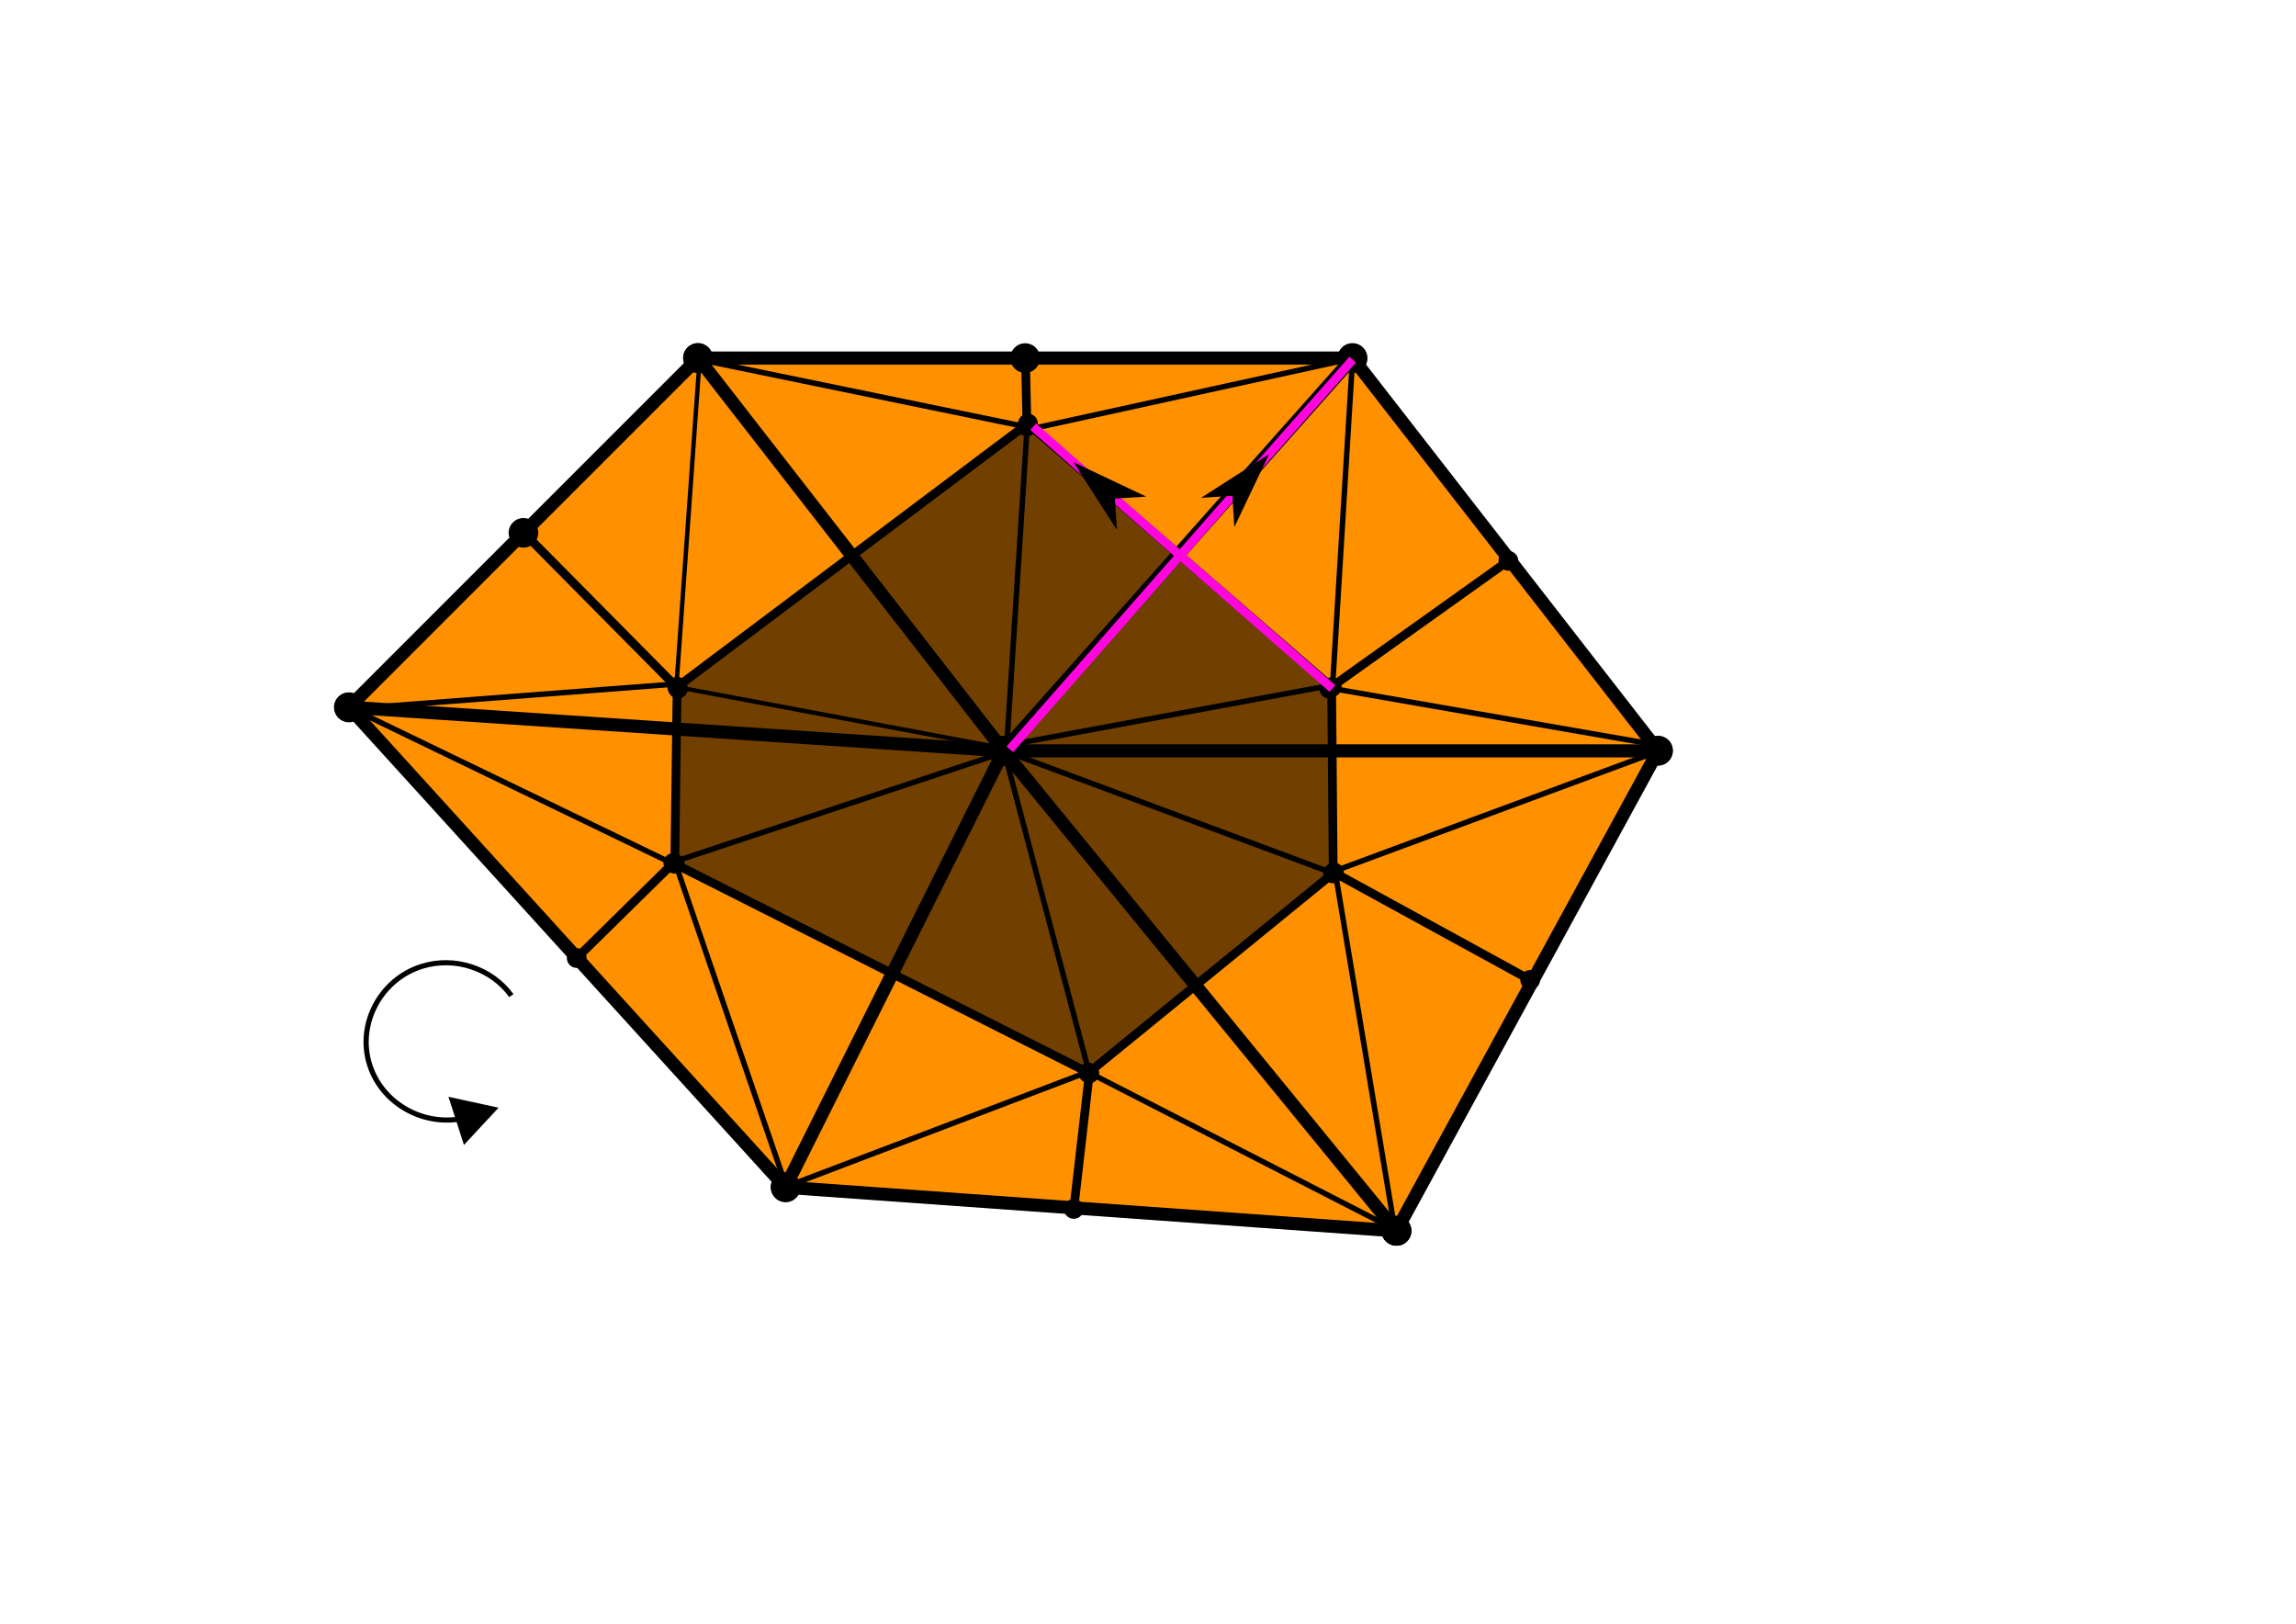
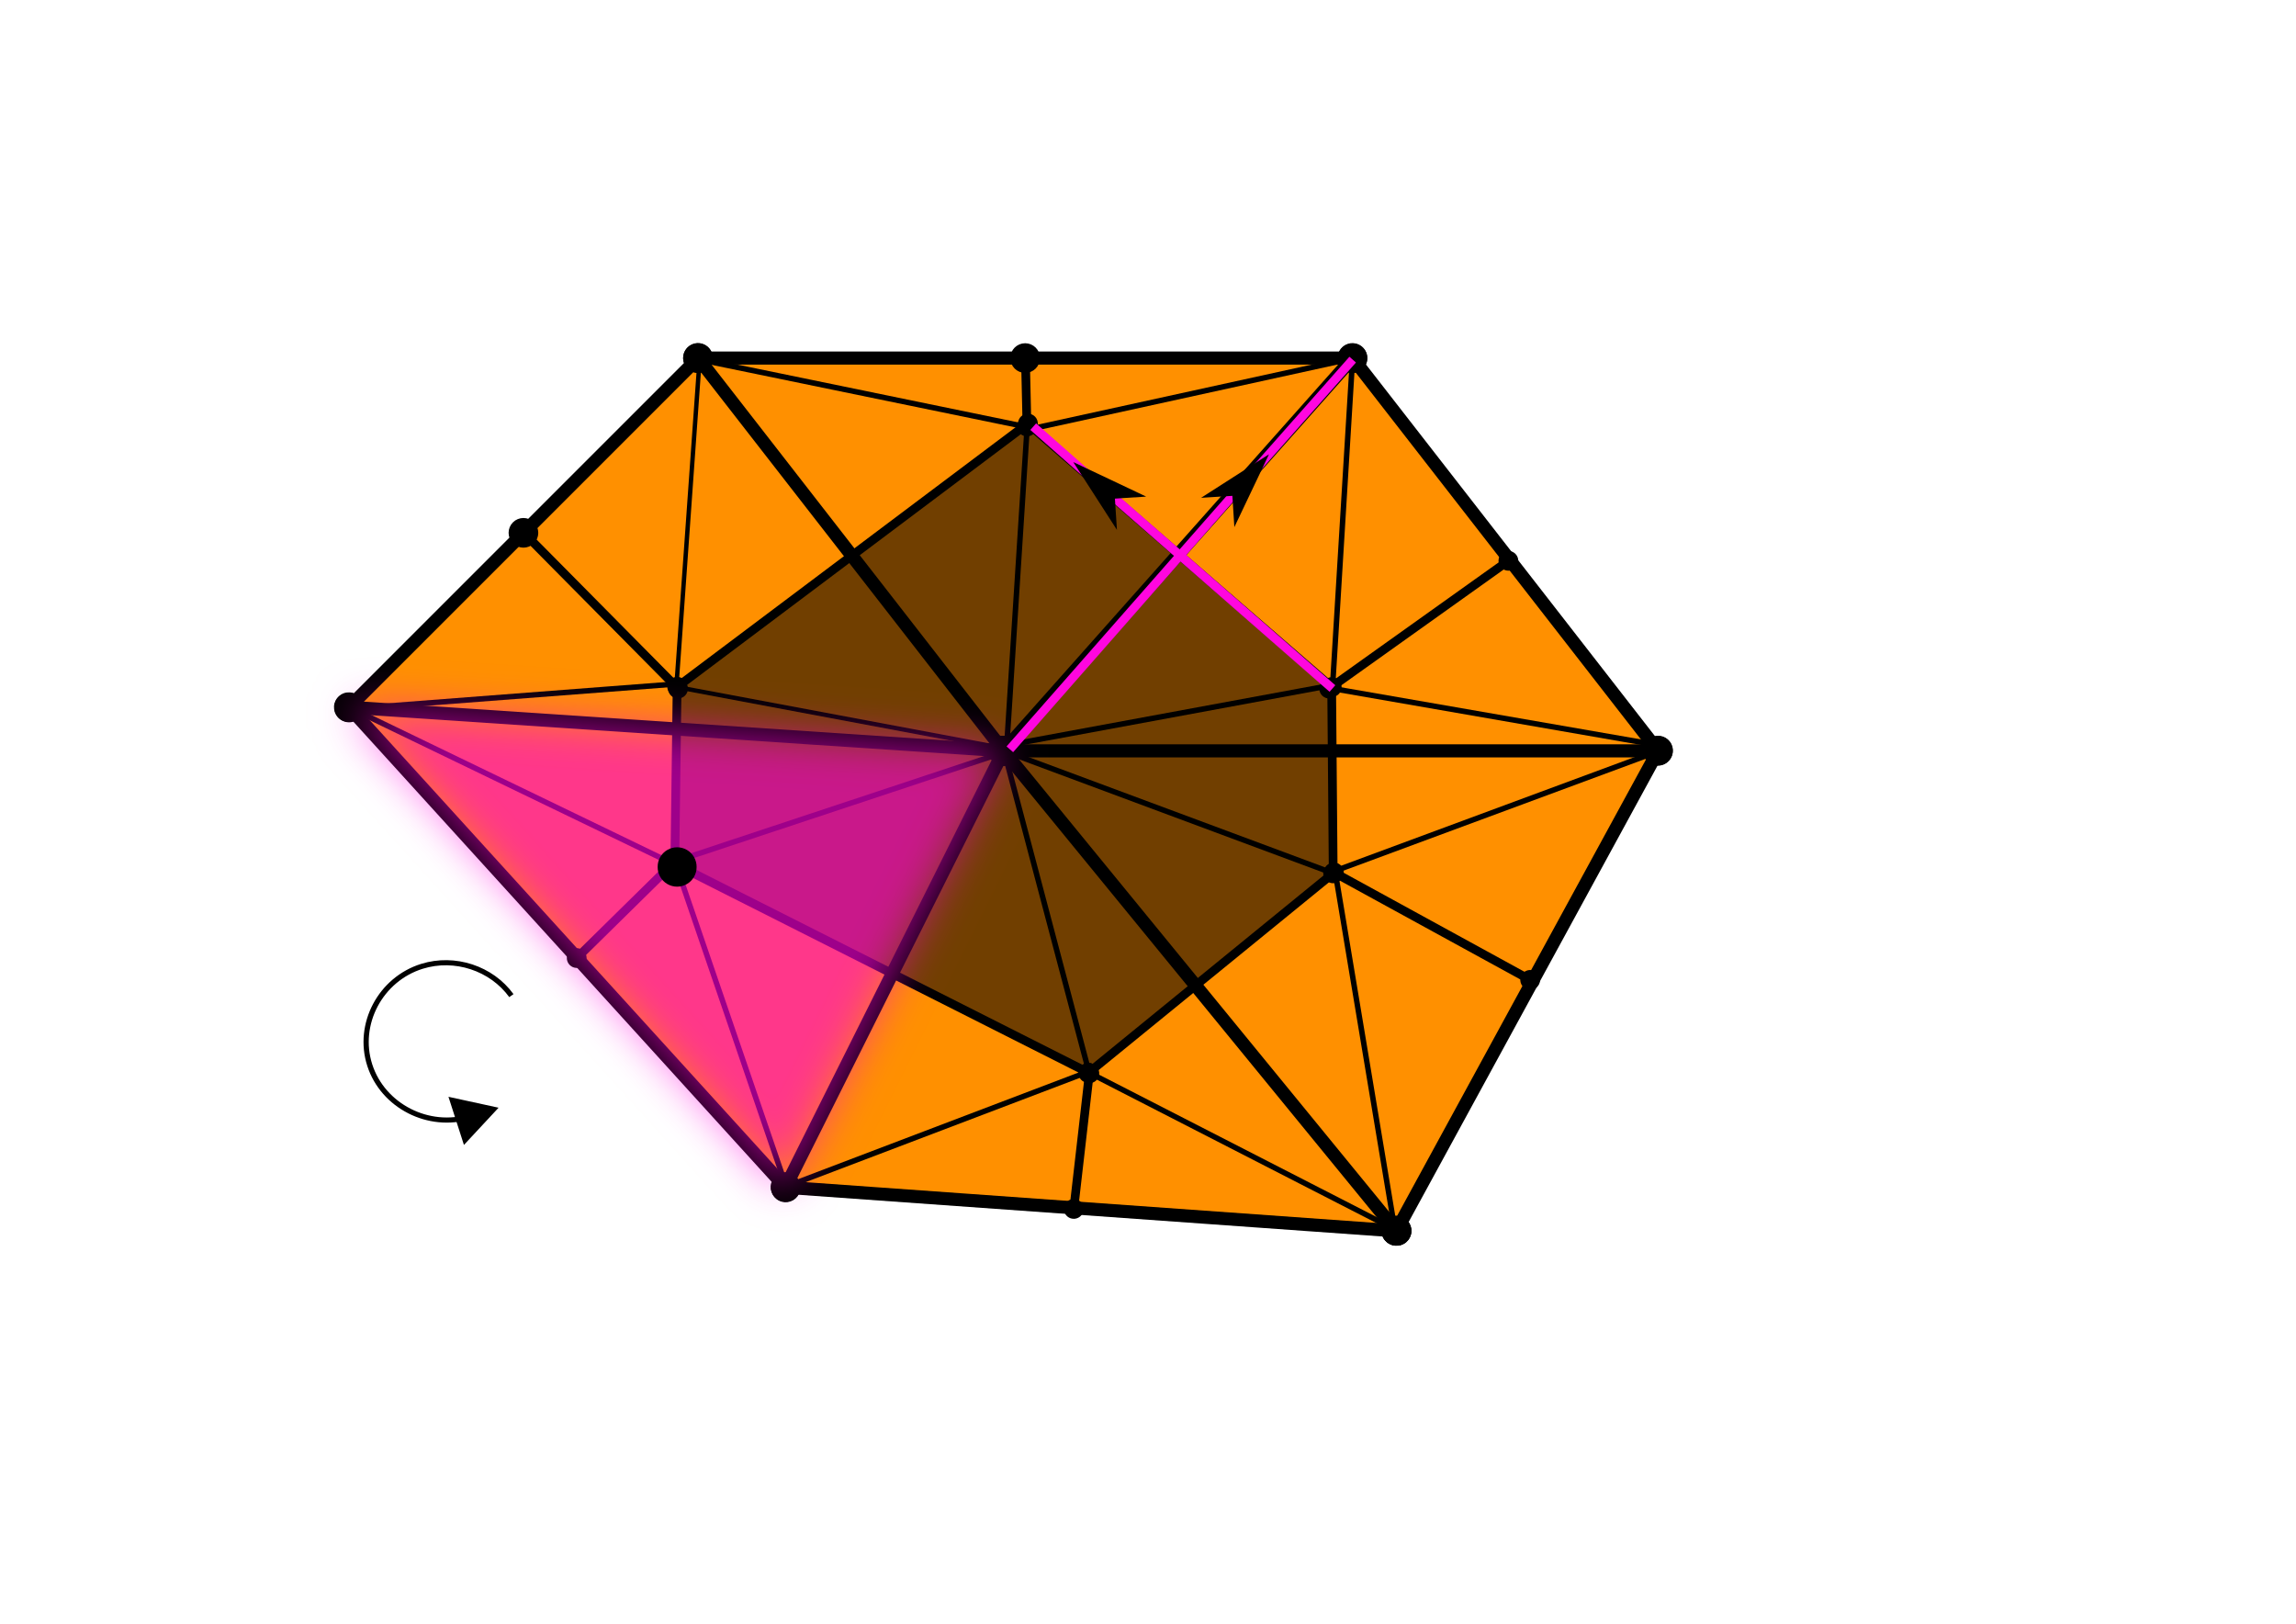
<svg xmlns="http://www.w3.org/2000/svg" xmlns:ns1="http://www.openswatchbook.org/uri/2009/osb" width="1052.362" height="744.094" id="svg2" version="1.1">
  <defs id="defs4">
    <marker orient="auto" refY="0.0" refX="0.0" id="Arrow1Mend" style="overflow:visible;">
      <path id="path4104" d="M 0.0,0.0 L 5.0,-5.0 L -12.5,0.0 L 5.0,5.0 L 0.0,0.0 z " style="fill-rule:evenodd;stroke:#000000;stroke-width:1.0pt;" transform="scale(0.4) rotate(180) translate(10,0)" />
    </marker>
    <marker orient="auto" refY="0.0" refX="0.0" id="Arrow1Send" style="overflow:visible;">
      <path id="path4110" d="M 0.0,0.0 L 5.0,-5.0 L -12.5,0.0 L 5.0,5.0 L 0.0,0.0 z " style="fill-rule:evenodd;stroke:#000000;stroke-width:1.0pt;" transform="scale(0.2) rotate(180) translate(6,0)" />
    </marker>
    <linearGradient id="linearGradient11342" ns1:paint="solid">
      <stop style="stop-color:#ff06df;stop-opacity:1;" offset="0" id="stop11344" />
    </linearGradient>
    <marker orient="auto" refY="0.0" refX="0.0" id="TriangleOutL" style="overflow:visible">
      <path id="path4237" d="M 5.77,0.0 L -2.88,5.0 L -2.88,-5.0 L 5.77,0.0 z " style="fill-rule:evenodd;stroke:#000000;stroke-width:1.0pt" transform="scale(0.8)" />
    </marker>
    <marker orient="auto" refY="0.0" refX="0.0" id="TriangleInL" style="overflow:visible">
      <path id="path4228" d="M 5.77,0.0 L -2.88,5.0 L -2.88,-5.0 L 5.77,0.0 z " style="fill-rule:evenodd;stroke:#000000;stroke-width:1.0pt" transform="scale(-0.8)" />
    </marker>
    <marker orient="auto" refY="0.0" refX="0.0" id="Arrow2Lstart" style="overflow:visible">
      <path id="path4113" style="fill-rule:evenodd;stroke-width:0.625;stroke-linejoin:round" d="M 8.719,4.034 L -2.207,0.016 L 8.719,-4.002 C 6.973,-1.63 6.983,1.616 8.719,4.034 z " transform="scale(1.1) translate(1,0)" />
    </marker>
    <marker orient="auto" refY="0.0" refX="0.0" id="Arrow2Lend" style="overflow:visible;">
      <path id="path4116" style="fill-rule:evenodd;stroke-width:0.625;stroke-linejoin:round;" d="M 8.719,4.034 L -2.207,0.016 L 8.719,-4.002 C 6.973,-1.63 6.983,1.616 8.719,4.034 z " transform="scale(1.1) rotate(180) translate(1,0)" />
    </marker>
    <marker orient="auto" refY="0.0" refX="0.0" id="Arrow1Lstart" style="overflow:visible">
      <path id="path4095" d="M 0.0,0.0 L 5.0,-5.0 L -12.5,0.0 L 5.0,5.0 L 0.0,0.0 z " style="fill-rule:evenodd;stroke:#000000;stroke-width:1.0pt" transform="scale(0.8) translate(12.5,0)" />
    </marker>
    <marker orient="auto" refY="0.0" refX="0.0" id="Arrow1Lend" style="overflow:visible;">
      <path id="path4098" d="M 0.0,0.0 L 5.0,-5.0 L -12.5,0.0 L 5.0,5.0 L 0.0,0.0 z " style="fill-rule:evenodd;stroke:#000000;stroke-width:1.0pt;" transform="scale(0.8) rotate(180) translate(12.5,0)" />
    </marker>
    <marker orient="auto" refY="0.0" refX="0.0" id="DotS" style="overflow:visible">
      <path id="path4162" d="M -2.5,-1.0 C -2.5,1.76 -4.74,4.0 -7.5,4.0 C -10.26,4.0 -12.5,1.76 -12.5,-1.0 C -12.5,-3.76 -10.26,-6.0 -7.5,-6.0 C -4.74,-6.0 -2.5,-3.76 -2.5,-1.0 z " style="fill-rule:evenodd;stroke:#000000;stroke-width:1.0pt" transform="scale(0.2) translate(7.4, 1)" />
    </marker>
    <marker orient="auto" refY="0.0" refX="0.0" id="DotM" style="overflow:visible">
      <path id="path4159" d="M -2.5,-1.0 C -2.5,1.76 -4.74,4.0 -7.5,4.0 C -10.26,4.0 -12.5,1.76 -12.5,-1.0 C -12.5,-3.76 -10.26,-6.0 -7.5,-6.0 C -4.74,-6.0 -2.5,-3.76 -2.5,-1.0 z " style="fill-rule:evenodd;stroke:#000000;stroke-width:1.0pt" transform="scale(0.4) translate(7.4, 1)" />
    </marker>
+     <filter id="filter3906" x="-0.08" width="1.16" y="-0.109" height="1.217">
+       <feGaussianBlur stdDeviation="9.994" id="feGaussianBlur3908" />
+     </filter>
  </defs>
  <g id="layer1" transform="translate(0,-308.2677)">
    <path style="color:#000000;fill:#ff9000;fill-opacity:1;stroke:#000000;stroke-width:6;stroke-linecap:butt;stroke-linejoin:miter;stroke-miterlimit:4;stroke-opacity:1;stroke-dasharray:none;stroke-dashoffset:0;marker:none;marker-start:url(#DotS);marker-mid:url(#DotS);marker-end:url(#DotS);visibility:visible;display:inline;overflow:visible;enable-background:accumulate" d="m 640,564.094 -280,-20 -200,-220 80,-80 80,-80 150,0 150,0 140,180 c -40,73.333 -80,146.667 -120,220 z" id="path3011" transform="translate(0,308.2677)" />
    <path style="color:#000000;fill:#713f00;stroke:#000000;stroke-width:4;stroke-linecap:butt;stroke-linejoin:miter;stroke-miterlimit:4;stroke-opacity:1;stroke-dasharray:none;stroke-dashoffset:0;marker:none;visibility:visible;display:inline;overflow:visible;enable-background:accumulate;fill-opacity:1;opacity:1;fill-rule:nonzero;marker-start:url(#DotS);marker-mid:url(#DotS);marker-end:url(#DotS)" d="M 498.929,799.862 611.071,708.434 610.357,623.076 471.071,502.362 310.357,623.076 309.286,704.148 z" id="path3015-3" />
    <path style="color:#000000;fill:none;stroke:#000000;stroke-width:6;stroke-linecap:butt;stroke-linejoin:miter;stroke-miterlimit:4;stroke-opacity:1;stroke-dasharray:none;stroke-dashoffset:0;marker:none;visibility:visible;display:inline;overflow:visible;enable-background:accumulate;marker-start:url(#DotS);marker-mid:url(#DotS);marker-end:url(#DotS)" d="m 460,344.094 -100,200" id="path3015" transform="translate(0,308.2677)" />
    <path style="color:#000000;fill:none;stroke:#000000;stroke-width:6;stroke-linecap:butt;stroke-linejoin:miter;stroke-miterlimit:4;stroke-opacity:1;stroke-dasharray:none;stroke-dashoffset:0;marker:none;visibility:visible;display:inline;overflow:visible;enable-background:accumulate;marker-start:url(#DotS);marker-mid:url(#DotS);marker-end:url(#DotS)" d="m 460,652.362 160,-180" id="path3019" />
    <path style="color:#000000;fill:none;stroke:#000000;stroke-width:6;stroke-linecap:butt;stroke-linejoin:miter;stroke-miterlimit:4;stroke-opacity:1;stroke-dasharray:none;stroke-dashoffset:0;marker:none;visibility:visible;display:inline;overflow:visible;enable-background:accumulate;marker-start:url(#DotS);marker-mid:url(#DotS);marker-end:url(#DotS)" d="m 160,324.094 300,20" id="path3039" transform="translate(0,308.2677)" />
    <path style="color:#000000;fill:none;stroke:#000000;stroke-width:6;stroke-linecap:butt;stroke-linejoin:miter;stroke-miterlimit:4;stroke-opacity:1;stroke-dasharray:none;stroke-dashoffset:0;marker:none;visibility:visible;display:inline;overflow:visible;enable-background:accumulate;marker-start:url(#DotS);marker-mid:url(#DotS);marker-end:url(#DotS)" d="m 320,164.094 140,180" id="path3041" transform="translate(0,308.2677)" />
    <path style="color:#000000;fill:none;stroke:#000000;stroke-width:6;stroke-linecap:butt;stroke-linejoin:miter;stroke-miterlimit:4;stroke-opacity:1;stroke-dasharray:none;stroke-dashoffset:0;marker:none;visibility:visible;display:inline;overflow:visible;enable-background:accumulate;marker-start:url(#DotS);marker-mid:url(#DotS);marker-end:url(#DotS)" d="m 460,344.094 180,220" id="path3133" transform="translate(0,308.2677)" />
    <path style="color:#000000;fill:none;stroke:#000000;stroke-width:6;stroke-linecap:butt;stroke-linejoin:miter;stroke-miterlimit:4;stroke-opacity:1;stroke-dasharray:none;stroke-dashoffset:0;marker:none;visibility:visible;display:inline;overflow:visible;enable-background:accumulate;marker-start:url(#DotS);marker-mid:url(#DotS);marker-end:url(#DotS)" d="m 460,344.094 300,0" id="path3135" transform="translate(0,308.2677)" />
    <path style="color:#000000;fill:none;stroke:#000000;stroke-width:4;stroke-linecap:butt;stroke-linejoin:miter;stroke-miterlimit:4;stroke-opacity:1;stroke-dasharray:none;stroke-dashoffset:0;marker:none;visibility:visible;display:inline;overflow:visible;enable-background:accumulate;marker-start:url(#DotS);marker-mid:url(#DotS);marker-end:url(#DotS)" d="m 470,164.094 0.714,31.429" id="path3281" transform="translate(0,308.2677)" />
    <path style="color:#000000;fill:none;stroke:#000000;stroke-width:4;stroke-linecap:butt;stroke-linejoin:miter;stroke-miterlimit:4;stroke-opacity:1;stroke-dasharray:none;stroke-dashoffset:0;marker:none;visibility:visible;display:inline;overflow:visible;enable-background:accumulate;marker-start:url(#DotS);marker-mid:url(#DotS);marker-end:url(#DotS)" d="M 310.714,315.523 240,244.094" id="path3283" transform="translate(0,308.2677)" />
    <path style="color:#000000;fill:none;stroke:#000000;stroke-width:4;stroke-linecap:butt;stroke-linejoin:miter;stroke-miterlimit:4;stroke-opacity:1;stroke-dasharray:none;stroke-dashoffset:0;marker:none;visibility:visible;display:inline;overflow:visible;enable-background:accumulate;marker-start:url(#DotS);marker-mid:url(#DotS);marker-end:url(#DotS)" d="m 308.571,395.523 -44.286,43.571" id="path3285" transform="translate(0,308.2677)" />
    <path style="color:#000000;fill:none;stroke:#000000;stroke-width:4;stroke-linecap:butt;stroke-linejoin:miter;stroke-miterlimit:4;stroke-opacity:1;stroke-dasharray:none;stroke-dashoffset:0;marker:none;visibility:visible;display:inline;overflow:visible;enable-background:accumulate;marker-start:url(#DotS);marker-mid:url(#DotS);marker-end:url(#DotS)" d="m 499.286,491.952 -7.143,62.143" id="path3287" transform="translate(0,308.2677)" />
    <path style="color:#000000;fill:none;stroke:#000000;stroke-width:4;stroke-linecap:butt;stroke-linejoin:miter;stroke-miterlimit:4;stroke-opacity:1;stroke-dasharray:none;stroke-dashoffset:0;marker:none;visibility:visible;display:inline;overflow:visible;enable-background:accumulate;marker-start:url(#DotS);marker-mid:url(#DotS);marker-end:url(#DotS)" d="m 611.436,708.084 89.985,49.271" id="path3289" />
    <path style="color:#000000;fill:none;stroke:#000000;stroke-width:4;stroke-linecap:butt;stroke-linejoin:miter;stroke-miterlimit:4;stroke-opacity:1;stroke-dasharray:none;stroke-dashoffset:0;marker:none;visibility:visible;display:inline;overflow:visible;enable-background:accumulate;marker-start:url(#DotS);marker-mid:url(#DotS);marker-end:url(#DotS)" d="m 609.286,315.523 82.143,-58.571" id="path3291" transform="translate(0,308.2677)" />
    <path style="color:#000000;fill:none;stroke:#000000;stroke-width:2.5;stroke-linecap:butt;stroke-linejoin:miter;stroke-miterlimit:4;stroke-opacity:1;stroke-dasharray:none;stroke-dashoffset:0;marker:none;visibility:visible;display:inline;overflow:visible;enable-background:accumulate;marker-start:url(#DotS);marker-mid:url(#DotS);marker-end:url(#DotS)" d="m 461.429,341.952 9.286,-145 150,-32.857" id="path4069" transform="translate(0,308.2677)" />
    <path style="color:#000000;fill:none;stroke:#000000;stroke-width:2.5;stroke-linecap:butt;stroke-linejoin:miter;stroke-miterlimit:4;stroke-opacity:1;stroke-dasharray:none;stroke-dashoffset:0;marker:none;marker-start:url(#DotS);marker-mid:url(#DotS);marker-end:url(#DotS);visibility:visible;display:inline;overflow:visible;enable-background:accumulate" d="M 470,195.523 320.714,164.809" id="path4071" transform="translate(0,308.2677)" />
    <path style="color:#000000;fill:none;stroke:#000000;stroke-width:2.5;stroke-linecap:butt;stroke-linejoin:miter;stroke-miterlimit:4;stroke-opacity:1;stroke-dasharray:none;stroke-dashoffset:0;marker:none;visibility:visible;display:inline;overflow:visible;enable-background:accumulate;marker-start:url(#DotS);marker-mid:url(#DotS);marker-end:url(#DotS)" d="m 620,163.38 -9.286,152.143 147.857,25.714" id="path4073" transform="translate(0,308.2677)" />
    <path style="color:#000000;fill:none;stroke:#000000;stroke-width:2.5;stroke-linecap:butt;stroke-linejoin:miter;stroke-miterlimit:4;stroke-opacity:1;stroke-dasharray:none;stroke-dashoffset:0;marker:none;visibility:visible;display:inline;overflow:visible;enable-background:accumulate;marker-start:url(#DotS);marker-mid:url(#DotS);marker-end:url(#DotS)" d="M 610,314.094 459.286,341.952" id="path4075" transform="translate(0,308.2677)" />
    <path style="color:#000000;fill:none;stroke:#000000;stroke-width:2.5;stroke-linecap:butt;stroke-linejoin:miter;stroke-miterlimit:4;stroke-opacity:1;stroke-dasharray:none;stroke-dashoffset:0;marker:none;visibility:visible;display:inline;overflow:visible;enable-background:accumulate;marker-start:url(#DotS);marker-mid:url(#DotS);marker-end:url(#DotS)" d="m 758.571,344.809 -148.571,55 -147.857,-55" id="path4077" transform="translate(0,308.2677)" />
    <path style="color:#000000;fill:none;stroke:#000000;stroke-width:2.5;stroke-linecap:butt;stroke-linejoin:miter;stroke-miterlimit:4;stroke-opacity:1;stroke-dasharray:none;stroke-dashoffset:0;marker:none;visibility:visible;display:inline;overflow:visible;enable-background:accumulate;marker-start:url(#DotS);marker-mid:url(#DotS);marker-end:url(#DotS)" d="M 612.143,400.523 639.286,563.38" id="path4079" transform="translate(0,308.2677)" />
    <path style="color:#000000;fill:none;stroke:#000000;stroke-width:2.5;stroke-linecap:butt;stroke-linejoin:miter;stroke-miterlimit:4;stroke-opacity:1;stroke-dasharray:none;stroke-dashoffset:0;marker:none;visibility:visible;display:inline;overflow:visible;enable-background:accumulate;marker-start:url(#DotS);marker-mid:url(#DotS);marker-end:url(#DotS)" d="M 637.857,562.666 498.571,491.237 361.429,543.38" id="path4081" transform="translate(0,308.2677)" />
    <path style="color:#000000;fill:none;stroke:#000000;stroke-width:2.5;stroke-linecap:butt;stroke-linejoin:miter;stroke-miterlimit:4;stroke-opacity:1;stroke-dasharray:none;stroke-dashoffset:0;marker:none;visibility:visible;display:inline;overflow:visible;enable-background:accumulate;marker-start:url(#DotS);marker-mid:url(#DotS);marker-end:url(#DotS)" d="M 499.286,491.952 460,343.38" id="path4083" transform="translate(0,308.2677)" />
    <path style="color:#000000;fill:none;stroke:#000000;stroke-width:2.5;stroke-linecap:butt;stroke-linejoin:miter;stroke-miterlimit:4;stroke-opacity:1;stroke-dasharray:none;stroke-dashoffset:0;marker:none;visibility:visible;display:inline;overflow:visible;enable-background:accumulate;marker-start:url(#DotS);marker-mid:url(#DotS);marker-end:url(#DotS)" d="m 460,344.809 -150.714,50 51.429,150" id="path4085" transform="translate(0,308.2677)" />
    <path style="color:#000000;fill:none;stroke:#000000;stroke-width:2.5;stroke-linecap:butt;stroke-linejoin:miter;stroke-miterlimit:4;stroke-opacity:1;stroke-dasharray:none;stroke-dashoffset:0;marker:none;visibility:visible;display:inline;overflow:visible;enable-background:accumulate;marker-start:url(#DotS);marker-mid:url(#DotS);marker-end:url(#DotS)" d="M 309.286,396.237 161.429,324.809 310.714,313.38" id="path4087" transform="translate(0,308.2677)" />
    <path style="color:#000000;fill:none;stroke:#000000;stroke-width:2;stroke-linecap:butt;stroke-linejoin:miter;stroke-miterlimit:4;stroke-opacity:1;stroke-dasharray:none;stroke-dashoffset:0;marker:none;visibility:visible;display:inline;overflow:visible;enable-background:accumulate;marker-start:url(#DotS);marker-mid:url(#DotS);marker-end:url(#DotS)" d="M 320.714,164.094 310,314.809 458.571,342.666" id="path4089" transform="translate(0,308.2677)" />
    <path style="fill:none;stroke:#000000;stroke-width:4;stroke-linecap:butt;stroke-linejoin:miter;stroke-miterlimit:4;stroke-opacity:1;stroke-dasharray:none;marker-start:url(#TriangleInL);marker-mid:none;marker-end:none" id="path5472" d="m 139.944,536.255 c -31.915,10.086 -67.019,-8.158 -77.105,-40.074 -10.086,-31.915 8.158,-67.019 40.074,-77.105 25.099,-7.932 53.216,1.456 68.515,22.875" transform="matrix(0.5977526,0,0,0.587389,131.9144,504.931)" />
    <path style="color:#000000;fill:#713f00;fill-opacity:1;stroke:#ff06df;stroke-width:4;stroke-linecap:butt;stroke-linejoin:miter;stroke-miterlimit:4;stroke-opacity:1;stroke-dasharray:none;stroke-dashoffset:0;marker:none;visibility:visible;display:inline;overflow:visible;enable-background:accumulate;marker-mid:url(#Arrow1Mend)" d="M 462.857,343.38 576.429,214.094 620,164.809" id="path9506" transform="translate(0,308.2677)" />
    <path style="color:#000000;fill:none;stroke:#ff06df;stroke-width:4;stroke-linecap:butt;stroke-linejoin:miter;stroke-miterlimit:4;stroke-opacity:1;stroke-dasharray:none;stroke-dashoffset:0;marker:none;marker-mid:url(#Arrow1Mend);visibility:visible;display:inline;overflow:visible;enable-background:accumulate" d="M 610.714,315.523 497.857,216.952 473.571,195.523" id="path11348" transform="translate(0,308.2677)" />
+     <path style="color:#000000;fill:#ff06df;stroke:none;stroke-width:1px;stroke-linecap:butt;stroke-linejoin:miter;stroke-miterlimit:4;stroke-opacity:1;stroke-dasharray:none;stroke-dashoffset:0;marker:none;visibility:visible;display:inline;overflow:visible;enable-background:accumulate;fill-opacity:1;opacity:0.619;filter:url(#filter3906)" d="M 160,324.094 460,343.38 360,544.809 z" id="path3052" transform="translate(0,308.2677)" />
+     <path style="fill:#000000;fill-opacity:1;fill-rule:nonzero;stroke:none" id="path3914" d="m 321.429,400.88 a 8.929,8.929 0 1 1 -17.857,0 8.929,8.929 0 1 1 17.857,0 z" transform="translate(-2.142857,304.6963)" />
  </g>
</svg>
